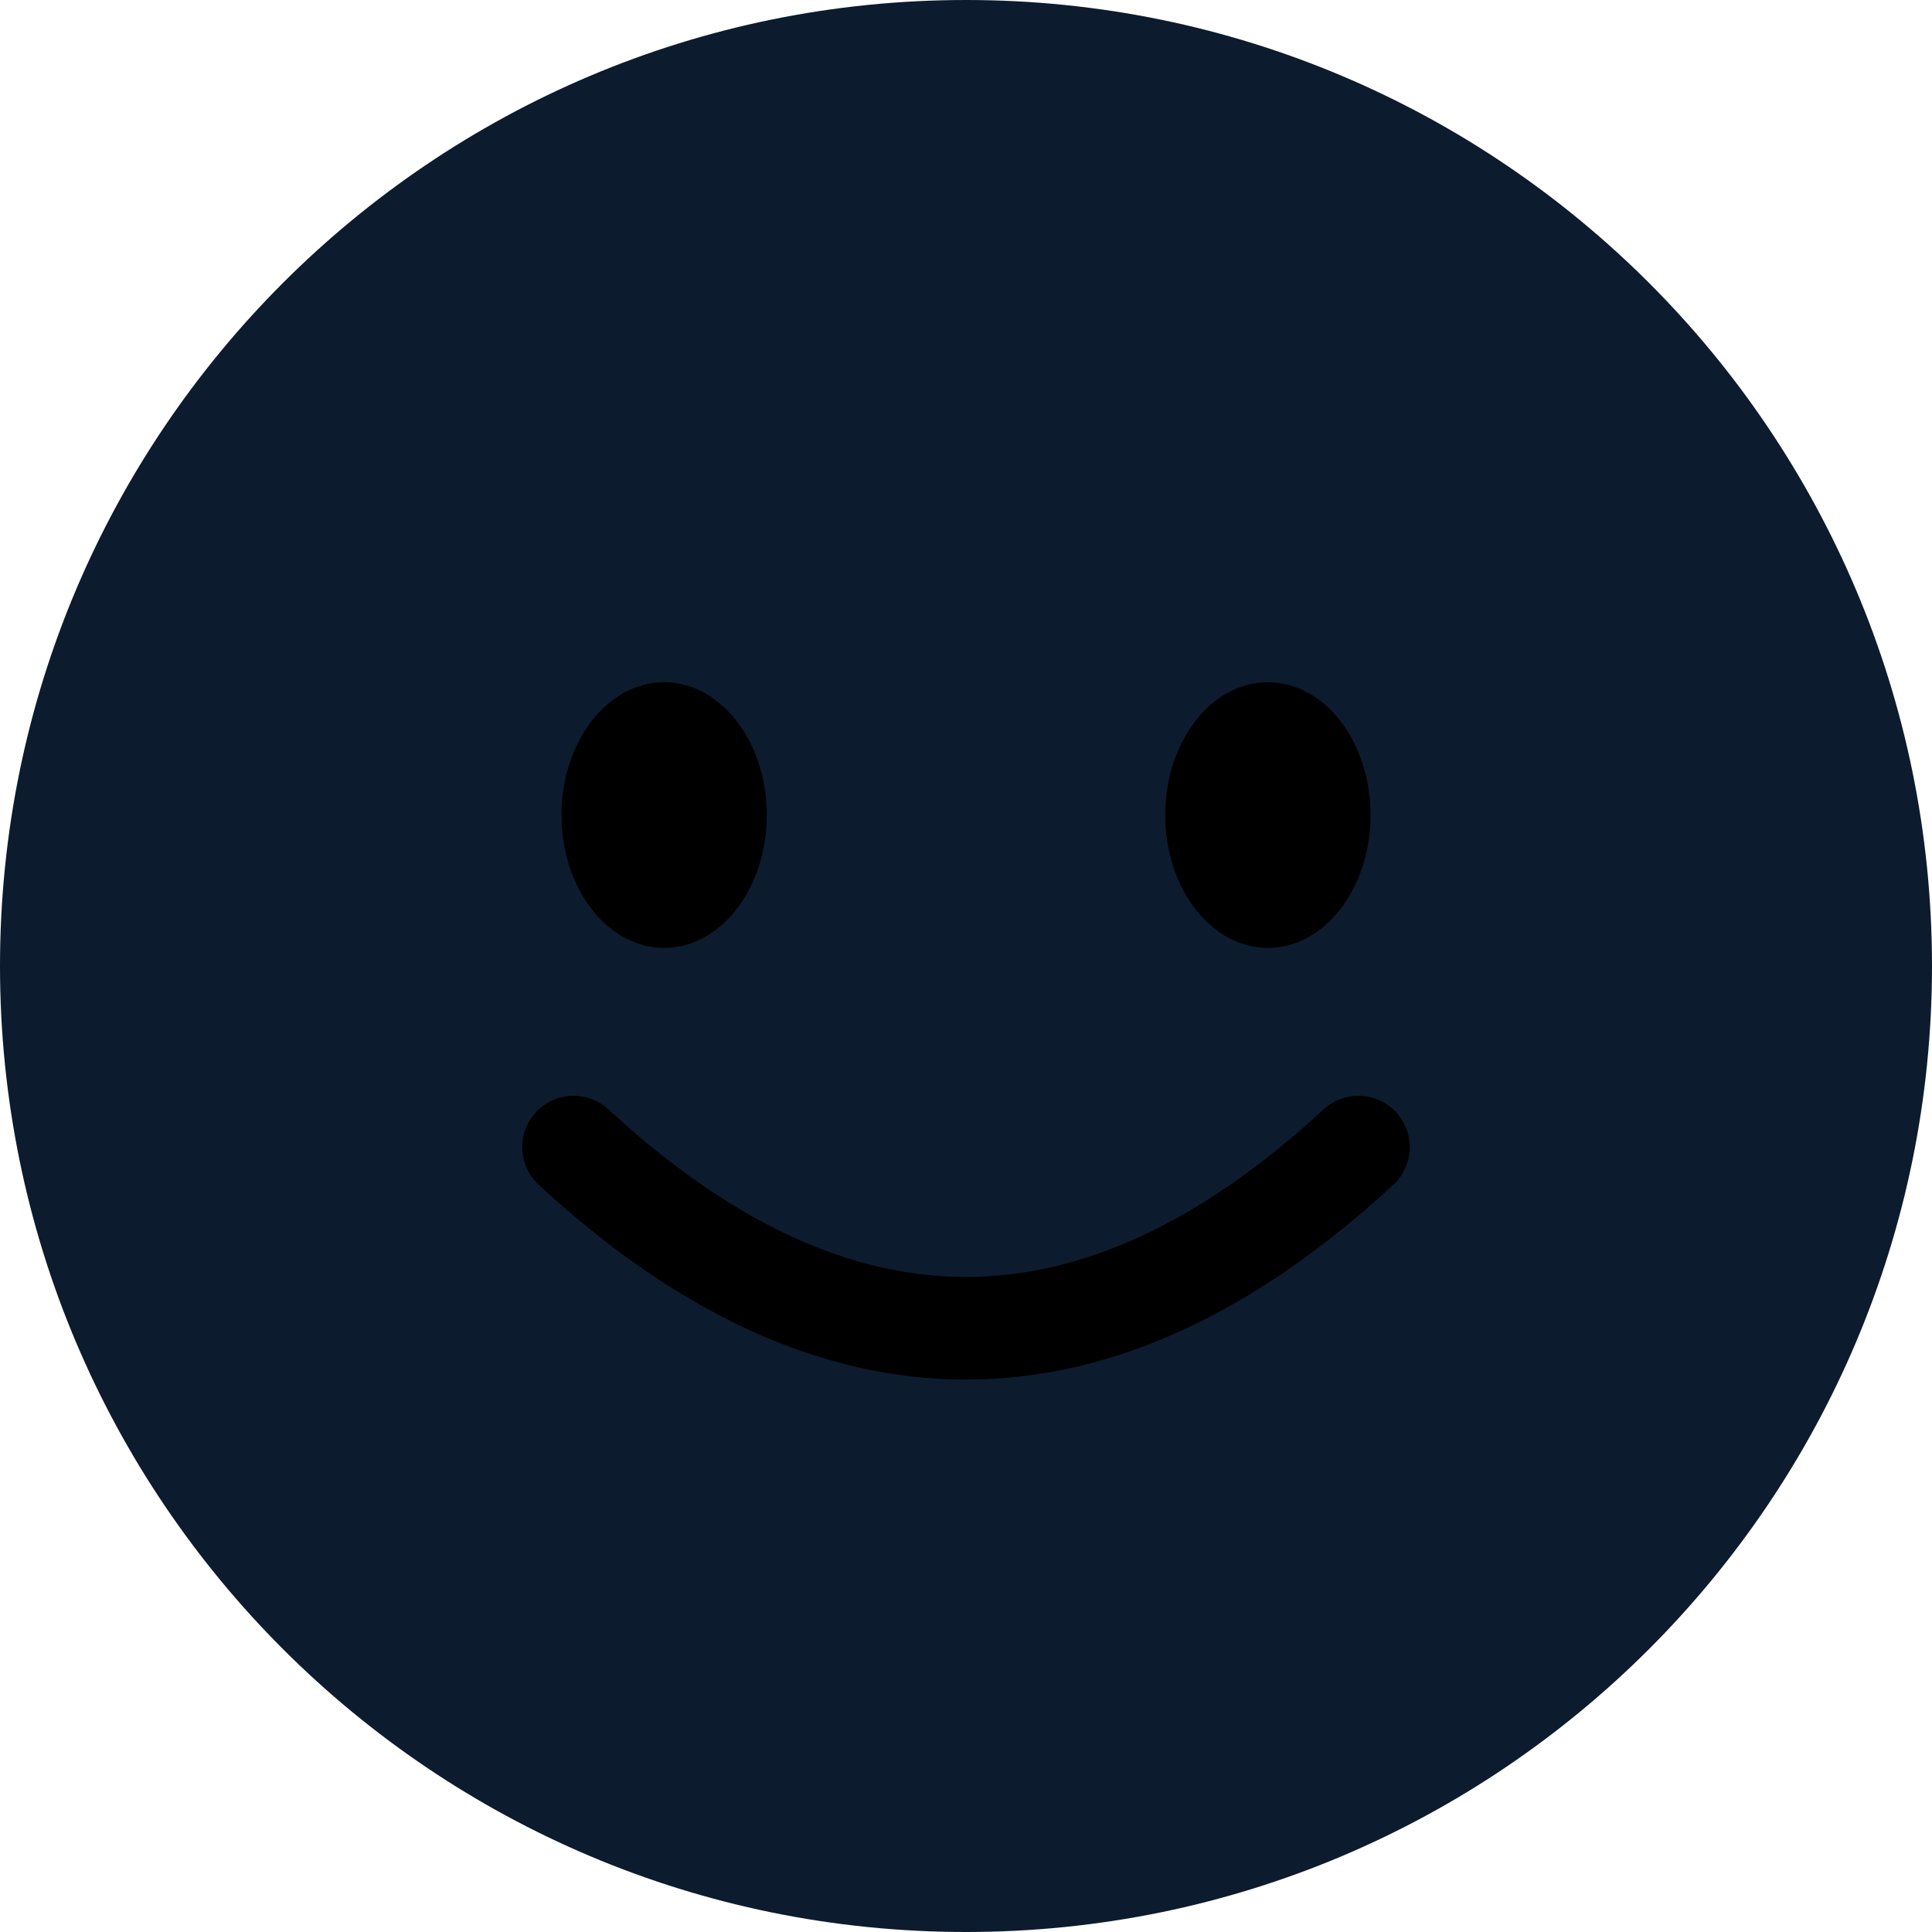
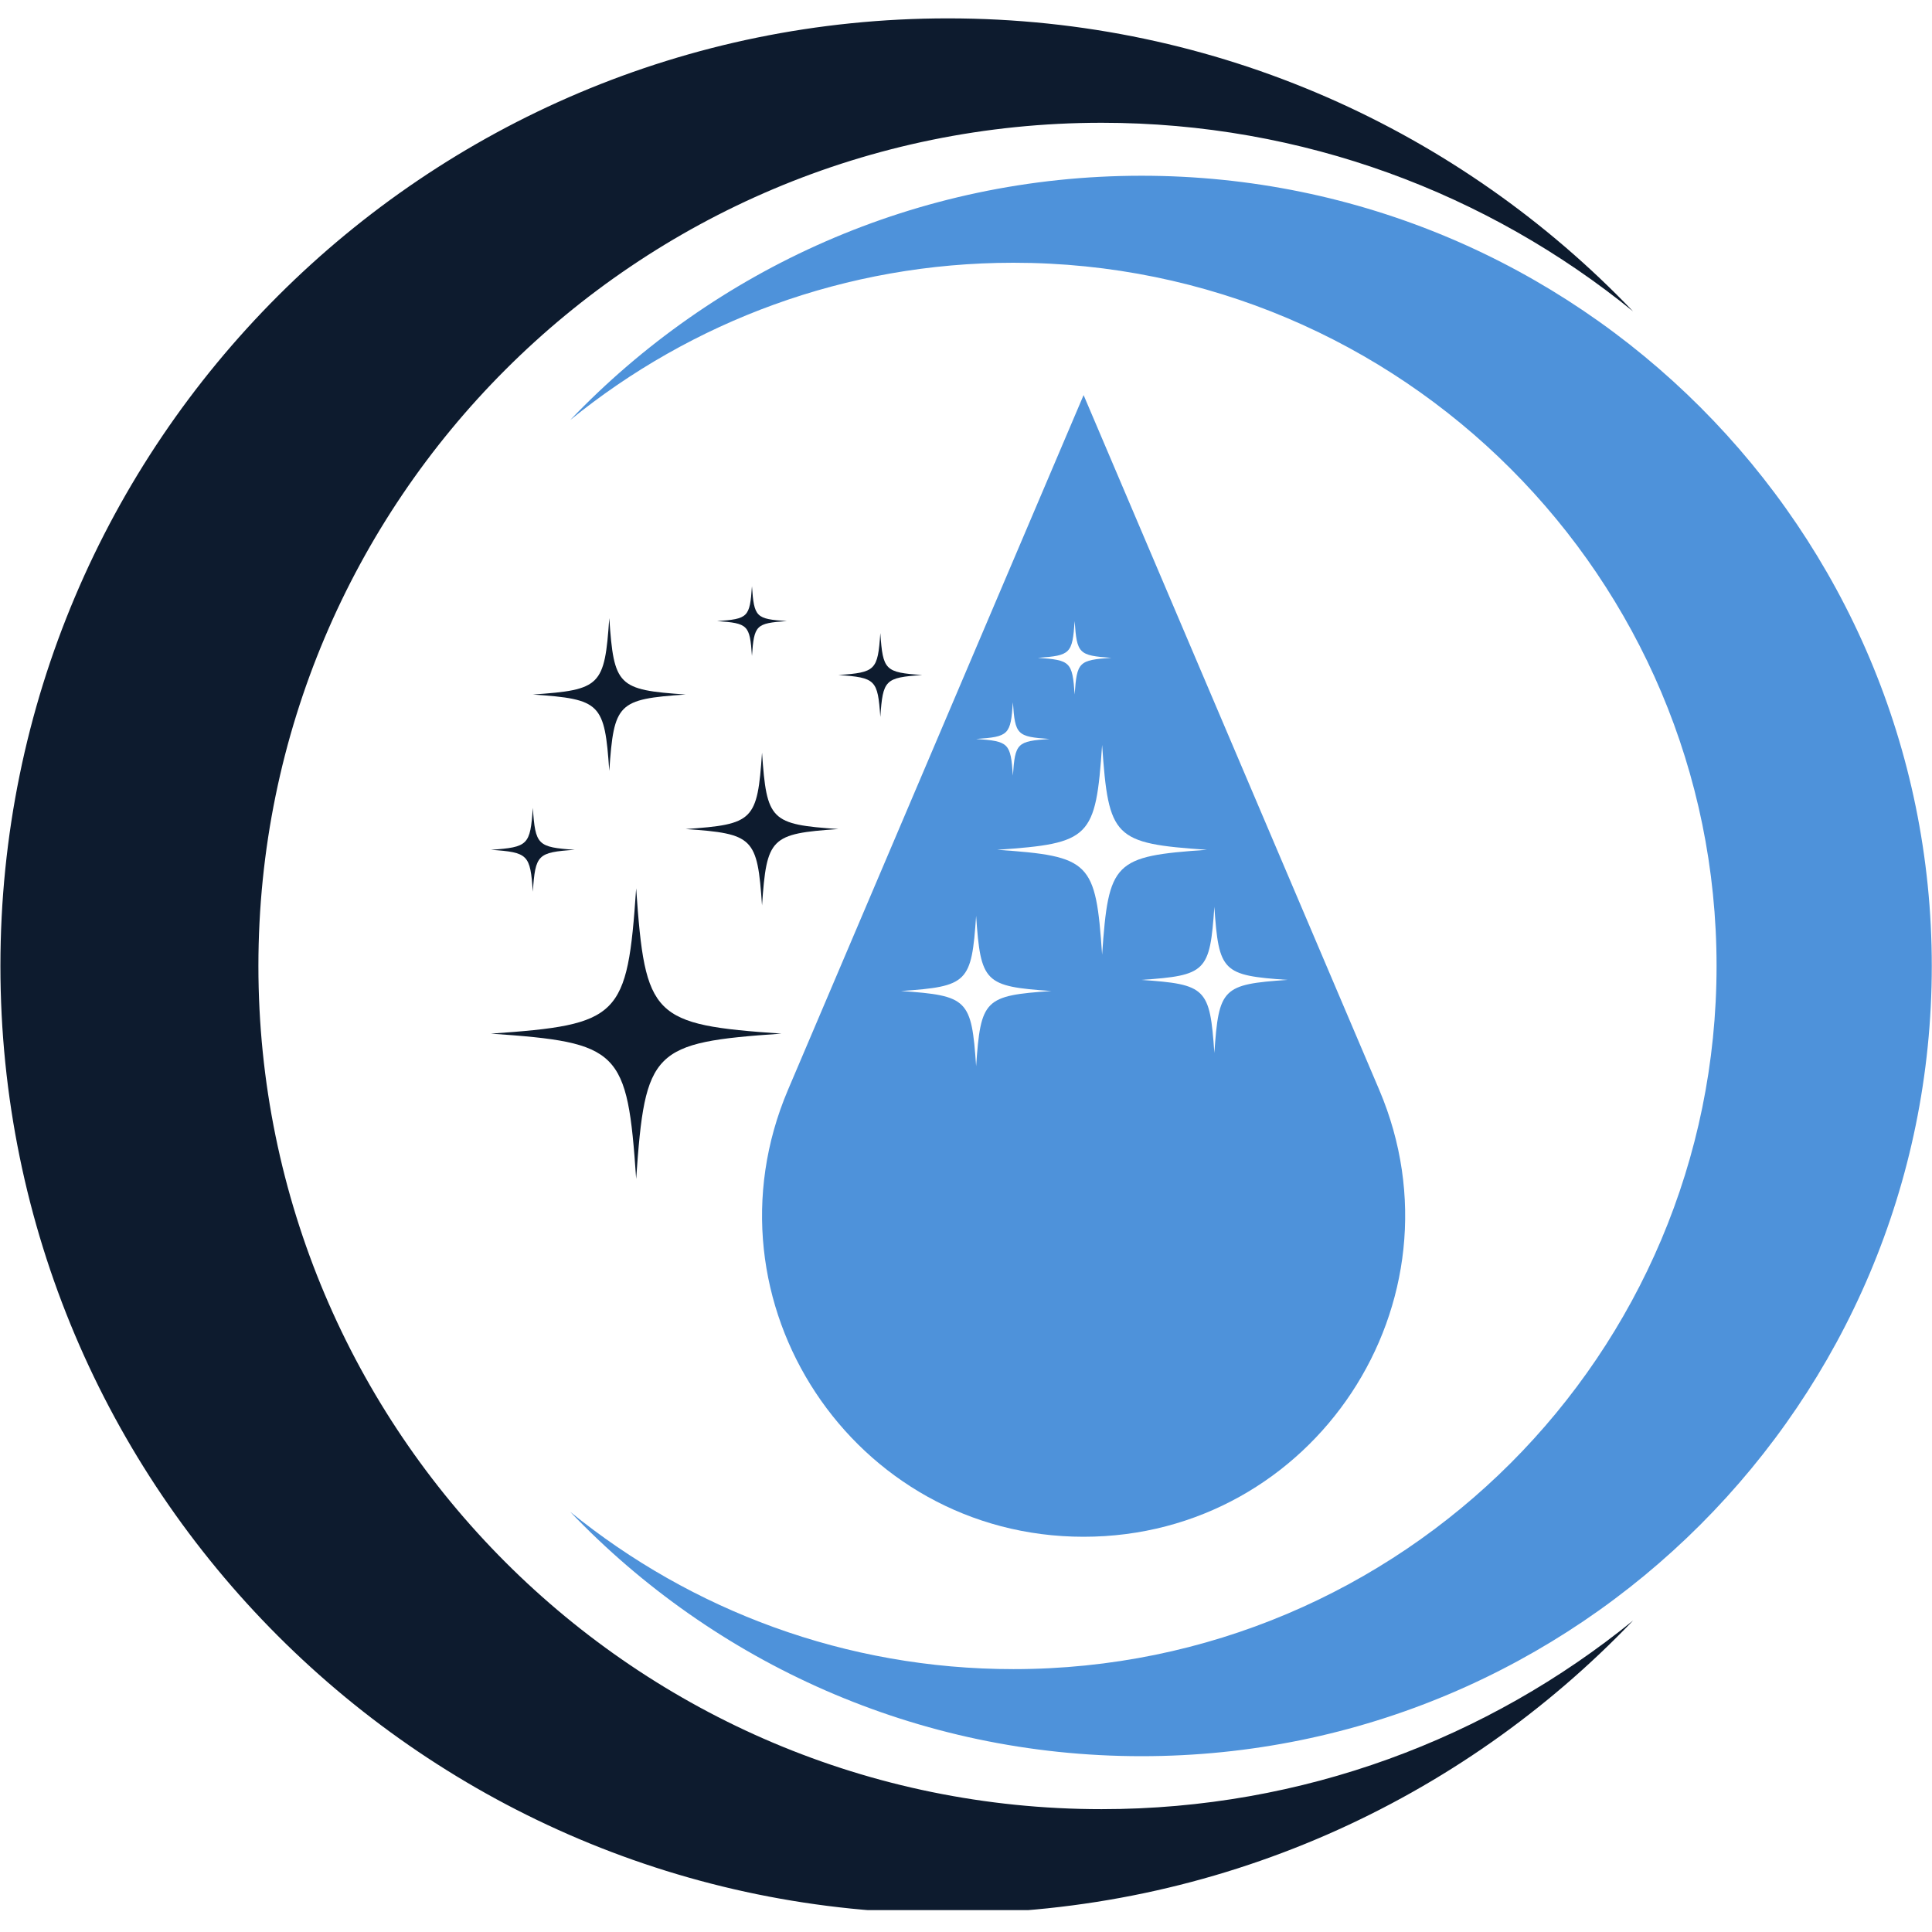
- <svg xmlns="http://www.w3.org/2000/svg" viewBox="0 0 64 64" role="img" aria-label="KleanVictoria mark">
-   <circle cx="32" cy="32" r="32" fill="#0d1b2e" />
-   <ellipse cx="22" cy="27" rx="3.4" ry="4.4" fill="currentColor" />
-   <ellipse cx="42" cy="27" rx="3.4" ry="4.4" fill="currentColor" />
-   <path d="M19 38 Q32 50 45 38" fill="none" stroke="currentColor" stroke-width="3.4" stroke-linecap="round" />
+ <svg xmlns="http://www.w3.org/2000/svg" width="144" zoomAndPan="magnify" viewBox="0 0 108 108" height="144" preserveAspectRatio="xMidYMid meet" version="1.0">
+   <defs>
+     <clipPath id="516073ec68">
+       <path d="M 0 1.027 L 92 1.027 L 92 106.777 L 0 106.777 Z M 0 1.027 " clip-rule="nonzero" />
+     </clipPath>
+   </defs>
+   <path fill="#0d1b2e" d="M 35.562 49.66 C 35.066 56.879 34.66 57.281 27.441 57.781 C 34.66 58.277 35.066 58.684 35.562 65.902 C 36.062 58.684 36.465 58.277 43.684 57.781 C 36.465 57.281 36.062 56.879 35.562 49.66 " fill-opacity="1" fill-rule="nonzero" />
+   <path fill="#0d1b2e" d="M 42.598 42.074 C 42.336 45.871 42.125 46.082 38.328 46.344 C 42.125 46.605 42.336 46.82 42.598 50.613 C 42.859 46.82 43.074 46.605 46.867 46.344 C 43.074 46.082 42.859 45.871 42.598 42.074 " fill-opacity="1" fill-rule="nonzero" />
+   <path fill="#0d1b2e" d="M 34.059 34.555 C 33.797 38.352 33.582 38.562 29.789 38.824 C 33.582 39.086 33.797 39.301 34.059 43.094 C 34.32 39.301 34.531 39.086 38.328 38.824 C 34.531 38.562 34.32 38.352 34.059 34.555 " fill-opacity="1" fill-rule="nonzero" />
+   <path fill="#0d1b2e" d="M 42.035 32.77 C 41.914 34.504 41.82 34.602 40.086 34.719 C 41.82 34.84 41.914 34.938 42.035 36.668 C 42.156 34.938 42.254 34.84 43.984 34.719 C 42.254 34.602 42.156 34.504 42.035 32.77 " fill-opacity="1" fill-rule="nonzero" />
+   <path fill="#0d1b2e" d="M 29.785 45.16 C 29.641 47.242 29.523 47.359 27.441 47.504 C 29.523 47.648 29.641 47.766 29.785 49.848 C 29.93 47.766 30.043 47.648 32.129 47.504 C 30.043 47.359 29.93 47.242 29.785 45.16 " fill-opacity="1" fill-rule="nonzero" />
+   <path fill="#0d1b2e" d="M 49.211 35.391 C 49.066 37.473 48.949 37.59 46.867 37.734 C 48.949 37.879 49.066 37.996 49.211 40.078 C 49.355 37.996 49.473 37.879 51.555 37.734 C 49.473 37.59 49.355 37.473 49.211 35.391 " fill-opacity="1" fill-rule="nonzero" />
+   <path fill="#4e92da" d="M 67.883 58.863 C 67.633 55.23 67.426 55.027 63.797 54.777 C 67.426 54.527 67.633 54.324 67.883 50.691 C 68.133 54.324 68.336 54.527 71.969 54.777 C 68.336 55.027 68.133 55.23 67.883 58.863 Z M 61.609 53.367 C 61.25 48.156 60.957 47.863 55.746 47.504 C 60.957 47.145 61.25 46.855 61.609 41.641 C 61.969 46.855 62.258 47.145 67.469 47.504 C 62.258 47.863 61.969 48.156 61.609 53.367 Z M 54.566 59.602 C 54.309 55.863 54.102 55.656 50.367 55.398 C 54.102 55.141 54.309 54.93 54.566 51.195 C 54.824 54.93 55.035 55.141 58.77 55.398 C 55.035 55.656 54.824 55.863 54.566 59.602 Z M 56.621 39.254 C 56.746 41.082 56.848 41.184 58.672 41.309 C 56.848 41.434 56.746 41.535 56.621 43.359 C 56.496 41.535 56.391 41.434 54.566 41.309 C 56.391 41.184 56.496 41.082 56.621 39.254 Z M 60.074 34.719 C 60.199 36.543 60.301 36.645 62.125 36.773 C 60.301 36.898 60.199 37 60.074 38.824 C 59.945 37 59.844 36.898 58.02 36.773 C 59.844 36.645 59.945 36.543 60.074 34.719 Z M 77.098 60.918 L 60.574 22.086 L 44.051 60.918 C 39.012 72.762 47.703 85.906 60.574 85.906 C 73.445 85.906 82.137 72.762 77.098 60.918 " fill-opacity="1" fill-rule="nonzero" />
+   <g clip-path="url(#516073ec68)">
+     <path fill="#0d1b2e" d="M 52.992 106.965 C 68.055 106.965 81.645 100.68 91.289 90.59 C 83.184 97.18 72.844 101.133 61.582 101.133 C 35.551 101.133 14.445 80.027 14.445 53.996 C 14.445 27.965 35.551 6.863 61.582 6.863 C 72.844 6.863 83.184 10.816 91.289 17.406 C 81.645 7.316 68.055 1.027 52.992 1.027 C 23.738 1.027 0.023 24.742 0.023 53.996 C 0.023 83.25 23.738 106.965 52.992 106.965 " fill-opacity="1" fill-rule="nonzero" />
+   </g>
+   <path fill="#4e92da" d="M 63.812 9.824 C 51.254 9.824 39.918 15.066 31.875 23.48 C 38.637 17.984 47.258 14.688 56.652 14.688 C 78.359 14.688 95.957 32.289 95.957 53.996 C 95.957 75.707 78.359 93.305 56.652 93.305 C 47.258 93.305 38.637 90.008 31.875 84.512 C 39.918 92.93 51.254 98.172 63.812 98.172 C 88.211 98.172 107.988 78.395 107.988 53.996 C 107.988 29.602 88.211 9.824 63.812 9.824 " fill-opacity="1" fill-rule="nonzero" />
</svg>
